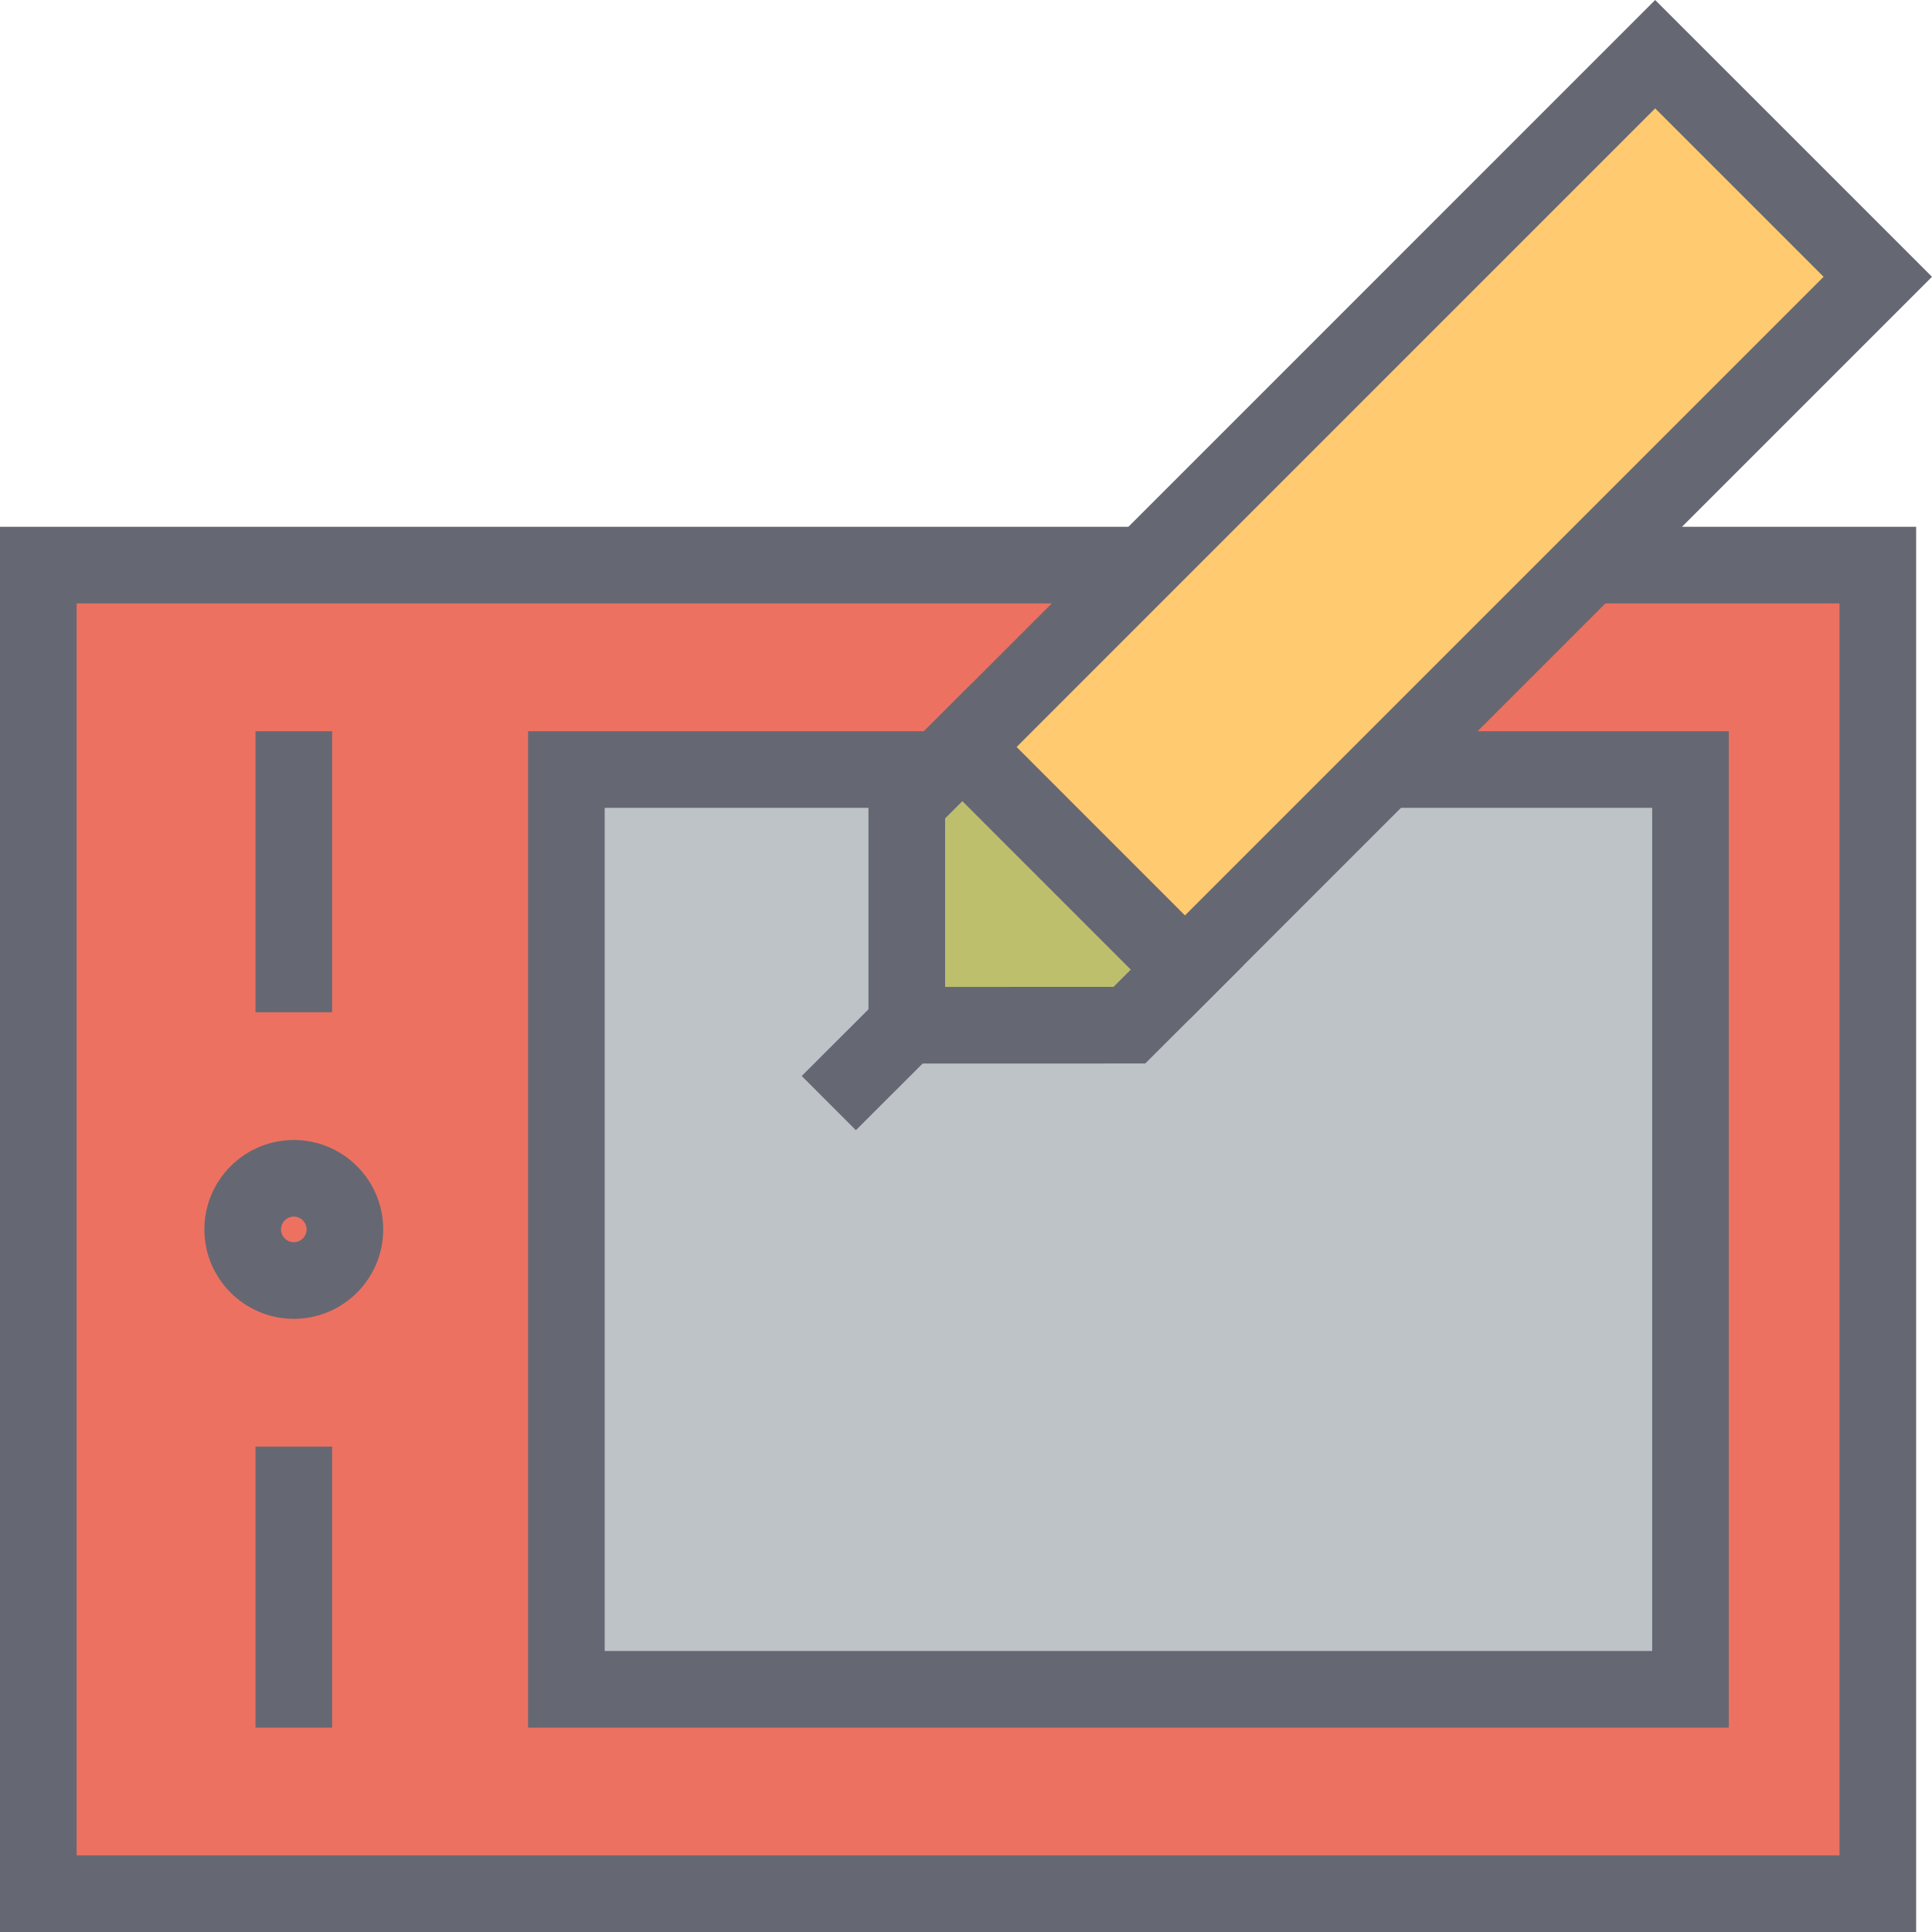
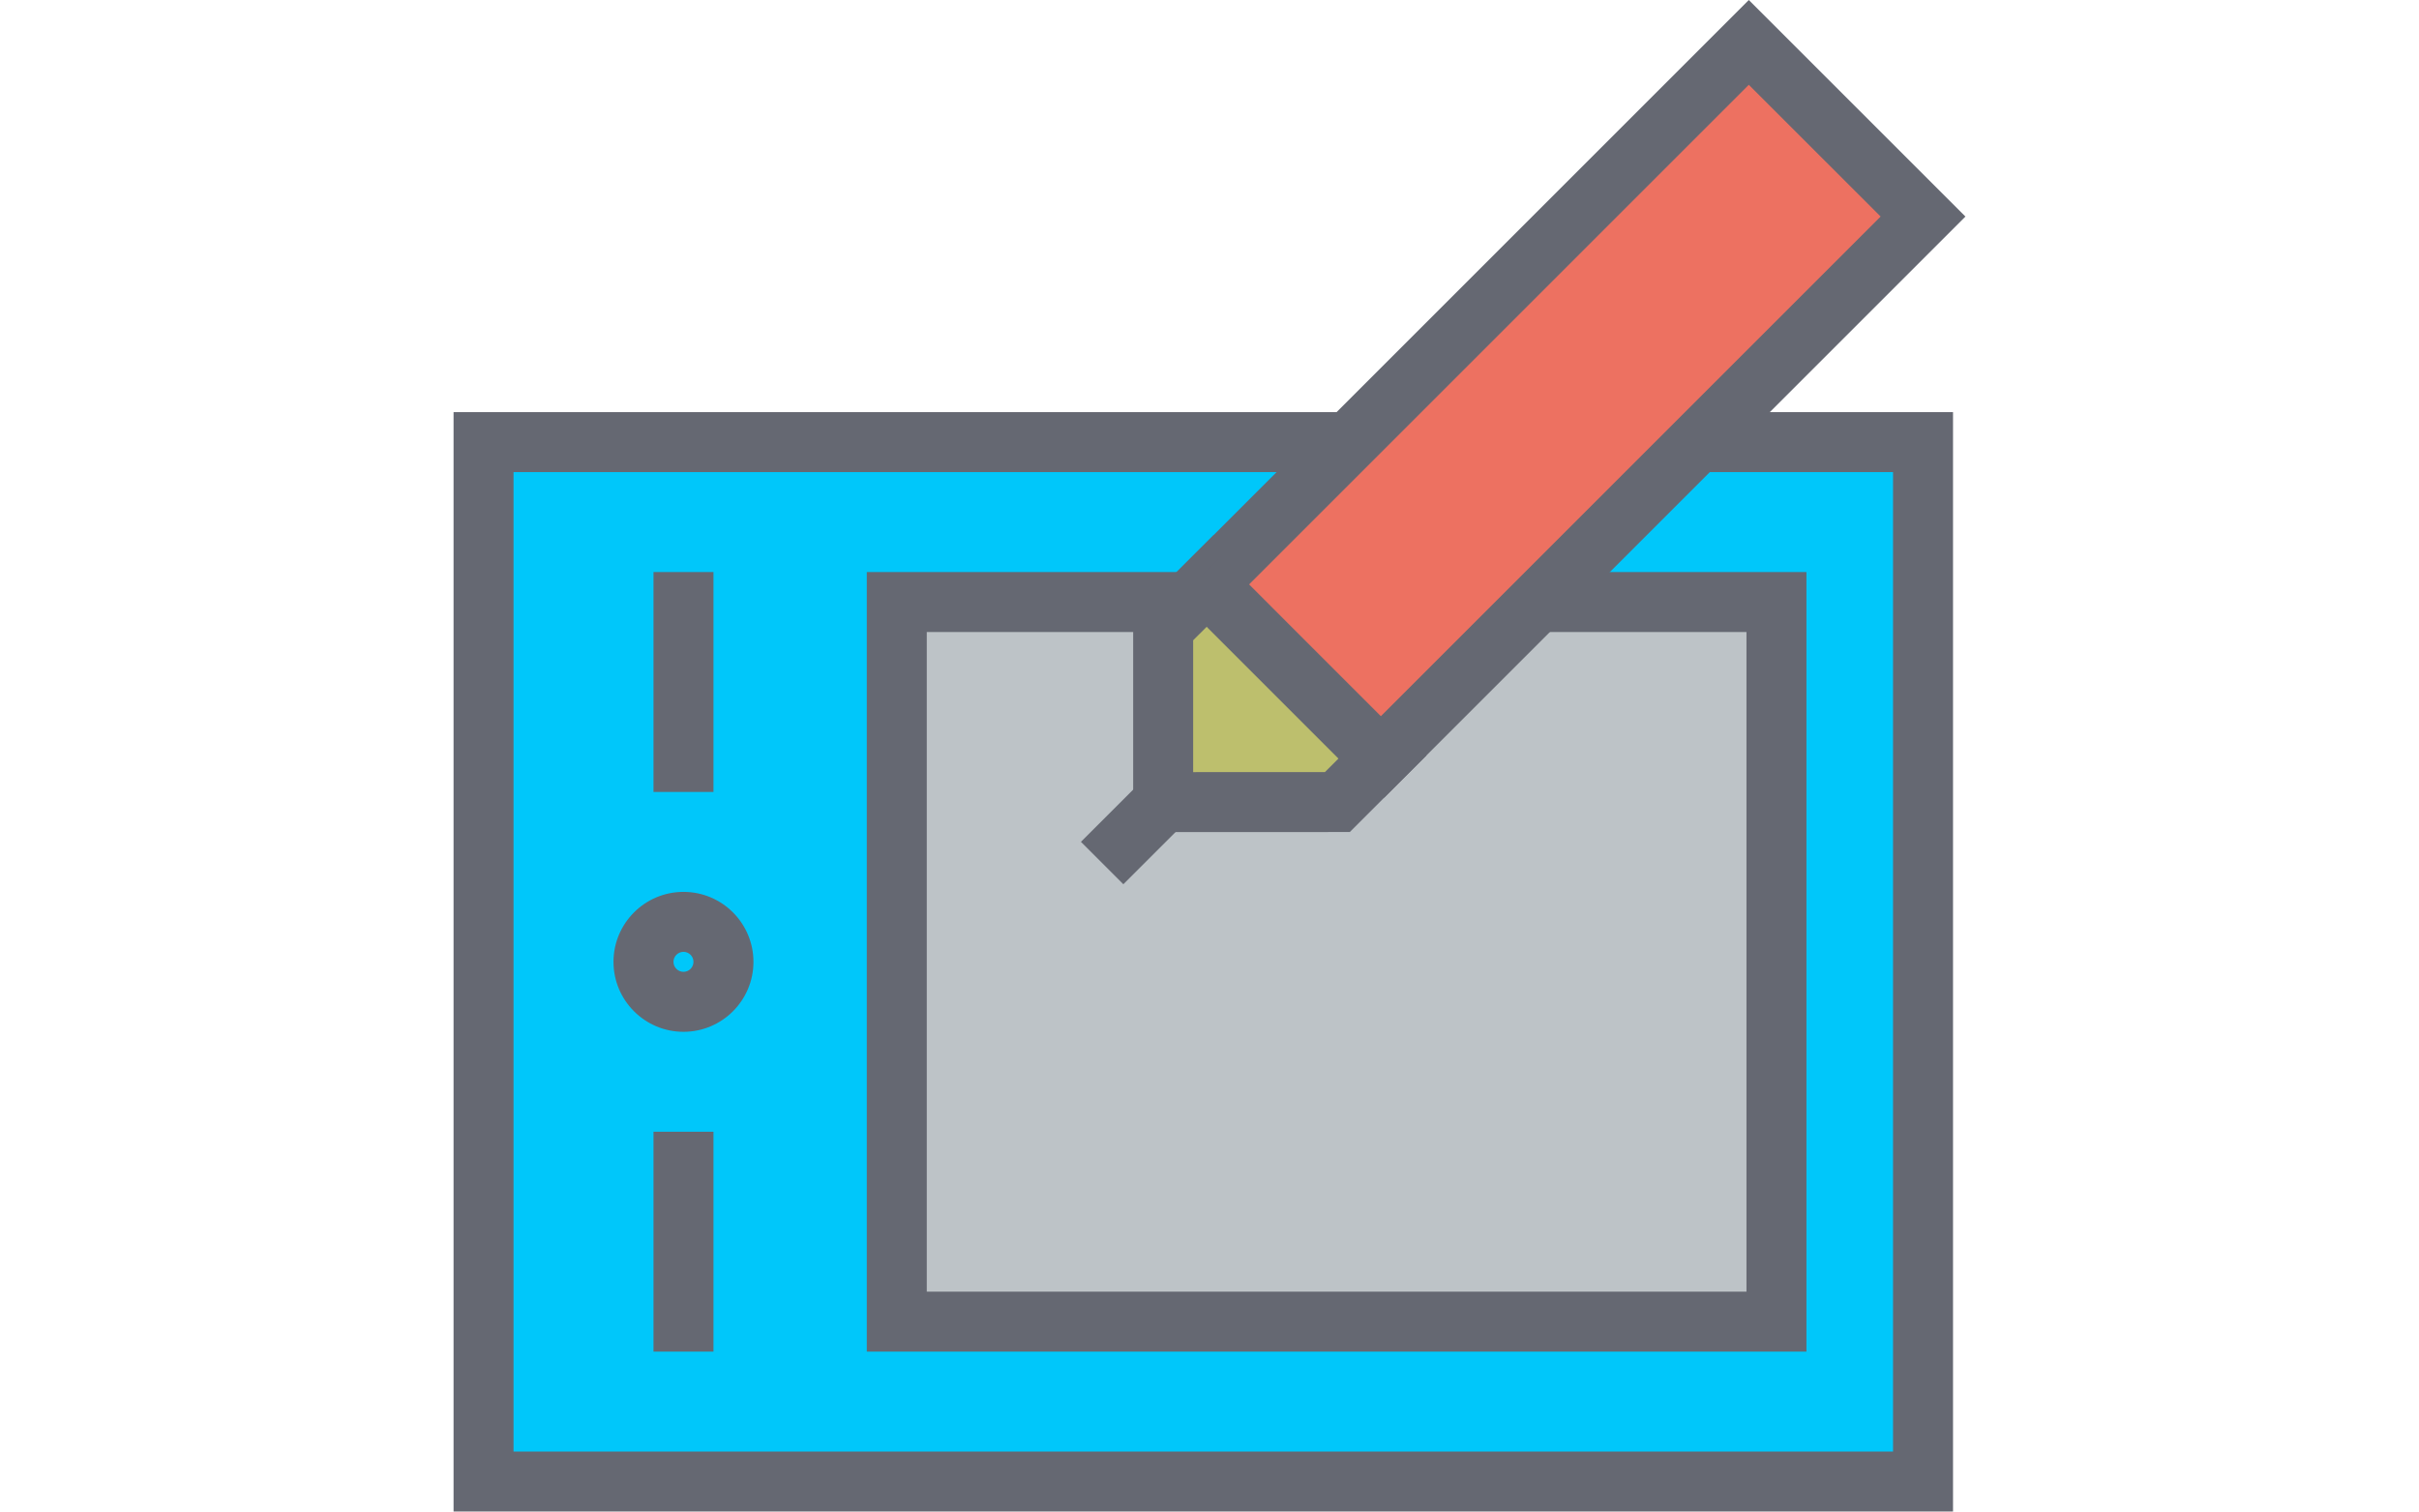
- <svg xmlns="http://www.w3.org/2000/svg" version="1.1" id="design" x="0px" y="0px" viewBox="0 0 1010 1010" enable-background="new 0 0 1010 1010" xml:space="preserve">
-   <g id="design-design">
-     <g>
-       <g>
-         <polyline fill="#ED7161" points="854.639,295.425 981.67,295.425 981.67,989.966 20.034,989.966 20.034,295.425      574.493,295.425    " />
-         <polygon fill="#656872" points="1001.705,1010 0,1010 0,275.391 594.527,275.391 594.527,315.459 40.068,315.459      40.068,969.932 961.637,969.932 961.637,315.459 834.604,315.459 834.604,275.391 1001.705,275.391 1001.705,1010         " />
-       </g>
-       <g>
-         <polygon fill="#BDC3C7" points="467.632,402.286 296.09,402.286 296.09,883.124 883.75,883.124 883.75,402.286      747.796,402.286    " />
-         <path fill="#656872" d="M903.784,903.158H276.056V382.252h627.729V903.158L903.784,903.158z M316.124,863.09h547.592     V422.32H316.124V863.09L316.124,863.09z" />
-       </g>
-       <g>
-         <path fill="#656872" d="M153.601,689.455c-25.786,0-46.759-20.974-46.759-46.74     c0-25.786,20.974-46.76,46.759-46.76c25.786,0,46.74,20.974,46.74,46.76     C200.341,668.481,179.387,689.455,153.601,689.455L153.601,689.455z M153.601,636.023     c-3.678,0-6.691,2.994-6.691,6.691c0,3.678,3.013,6.672,6.691,6.672c3.678,0,6.672-2.994,6.672-6.672     C160.273,639.018,157.279,636.023,153.601,636.023L153.601,636.023z" />
-       </g>
-       <g>
-         <polygon fill="#656872" points="173.635,529.182 133.567,529.182 133.567,382.252 173.635,382.252 173.635,529.182         " />
-       </g>
-       <g>
-         <polygon fill="#656872" points="173.635,903.158 133.567,903.158 133.567,756.229 173.635,756.229 173.635,903.158         " />
-       </g>
-     </g>
-     <g>
-       <g>
-         <polyline fill="#BDBF6D" points="507.778,385.852 474.049,419.542 474.049,535.971 590.419,535.932 621.664,504.707         " />
-         <polygon fill="#656872" points="454.015,556.005 454.015,411.227 507.798,357.522 536.107,385.872 494.083,427.837      494.083,515.937 582.123,515.898 621.664,476.377 649.992,504.707 598.715,555.966 454.015,556.005    " />
-       </g>
-       <g>
-         <polyline fill="#FFCA70" points="621.664,504.707 981.67,144.699 865.281,28.33 507.778,385.852    " />
-         <polygon fill="#656872" points="621.664,533.036 593.334,504.707 953.342,144.699 865.281,56.659 507.778,414.181      479.449,385.852 865.281,0 1010,144.699 621.664,533.036    " />
-       </g>
-       <g>
-         <polygon fill="#656872" points="609.807,525.562 484.497,400.212 512.845,371.883 638.137,497.232 609.807,525.562         " />
-       </g>
-       <g>
-         <polygon fill="#656872" points="447.441,590.85 419.112,562.5 466.869,514.802 495.179,543.15 447.441,590.85    " />
-       </g>
-     </g>
+ <svg xmlns="http://www.w3.org/2000/svg" version="1.1" id="design" x="0px" y="0px" width="1280px" height="800px" viewBox="0 0 1280 800" enable-background="new 0 0 1280 800" xml:space="preserve">
+   <polyline fill="#00C7FA" points="916.941,234 1017.561,234 1017.561,784.131 255.869,784.131 255.869,234 695.044,234 " />
+   <polygon fill="#656872" points="1033.43,800 240,800 240,218.131 710.913,218.131 710.913,249.868 271.737,249.868 271.737,768.263   1001.692,768.263 1001.692,249.868 901.072,249.868 901.072,218.131 1033.43,218.131 " />
+   <g>
+     <polygon fill="#BDC3C7" points="610.401,318.643 474.526,318.643 474.526,699.504 940,699.504 940,318.643 832.313,318.643  " />
+     <path fill="#656872" d="M955.869,715.373H458.658V302.774h497.211V715.373L955.869,715.373z M490.396,683.636h433.735V334.511   H490.396V683.636L490.396,683.636z" />
+   </g>
+   <g>
+     <path fill="#656872" d="M361.664,546.104c-20.424,0-37.037-16.613-37.037-37.022c0-20.425,16.613-37.037,37.037-37.037   c20.425,0,37.021,16.612,37.021,37.037C398.686,529.49,382.089,546.104,361.664,546.104L361.664,546.104z M361.664,503.781   c-2.913,0-5.3,2.371-5.3,5.3c0,2.913,2.387,5.284,5.3,5.284c2.914,0,5.285-2.371,5.285-5.284   C366.949,506.152,364.578,503.781,361.664,503.781L361.664,503.781z" />
+   </g>
+   <g>
+     <polygon fill="#656872" points="377.533,419.153 345.796,419.153 345.796,302.774 377.533,302.774  " />
+   </g>
+   <g>
+     <polygon fill="#656872" points="377.533,715.373 345.796,715.373 345.796,598.993 377.533,598.993  " />
+   </g>
+   <g>
+     <polyline fill="#BDBF6D" points="642.2,305.625 615.484,332.311 615.484,424.531 707.658,424.5 732.407,399.768  " />
+     <polygon fill="#656872" points="599.615,440.4 599.615,325.725 642.216,283.186 664.64,305.641 631.353,338.881 631.353,408.662    701.088,408.632 732.407,377.328 754.846,399.768 714.229,440.369  " />
+   </g>
+   <polyline fill="#ED7161" points="732.407,399.768 1017.561,114.613 925.371,22.439 642.2,305.625 " />
+   <polygon fill="#656872" points="732.407,422.207 709.968,399.768 995.122,114.613 925.371,44.878 642.2,328.064 619.762,305.625   925.371,0 1040,114.613 " />
+   <g>
+     <polygon fill="#656872" points="723.016,416.287 623.76,317 646.214,294.561 745.455,393.848  " />
+   </g>
+   <g>
+     <polygon fill="#656872" points="594.408,468 571.97,445.545 609.797,407.764 632.221,430.218  " />
  </g>
</svg>
